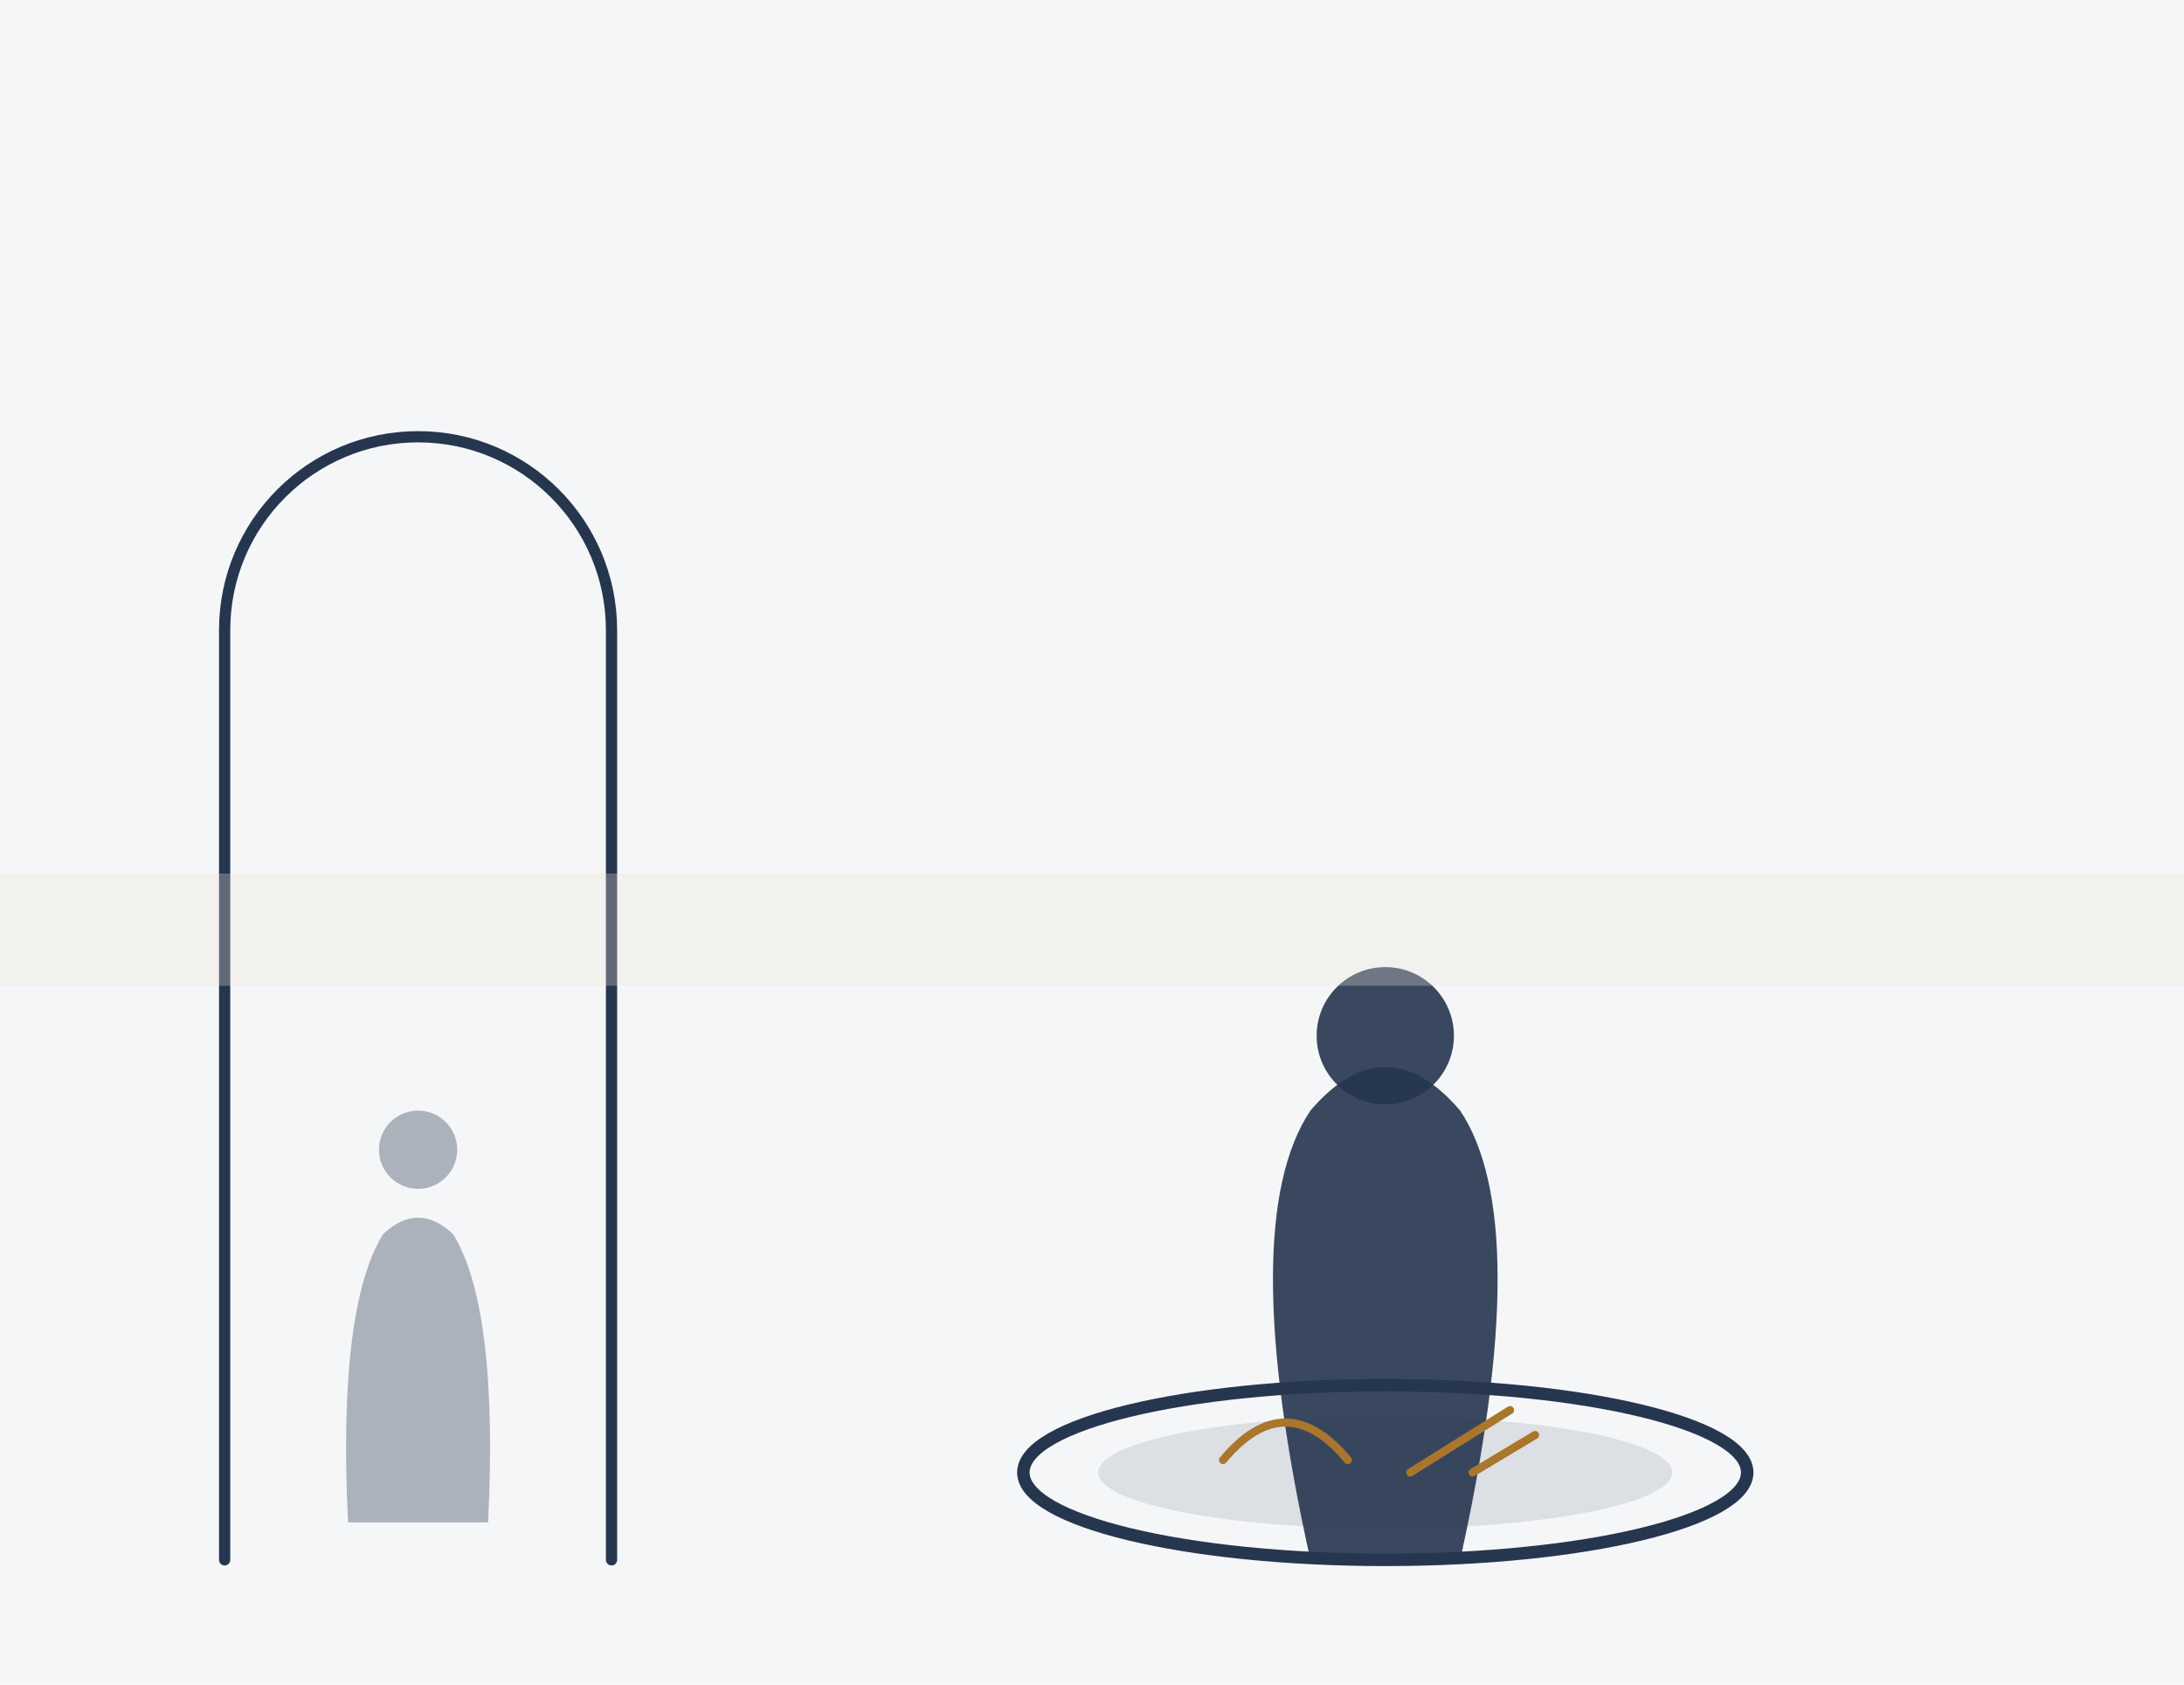
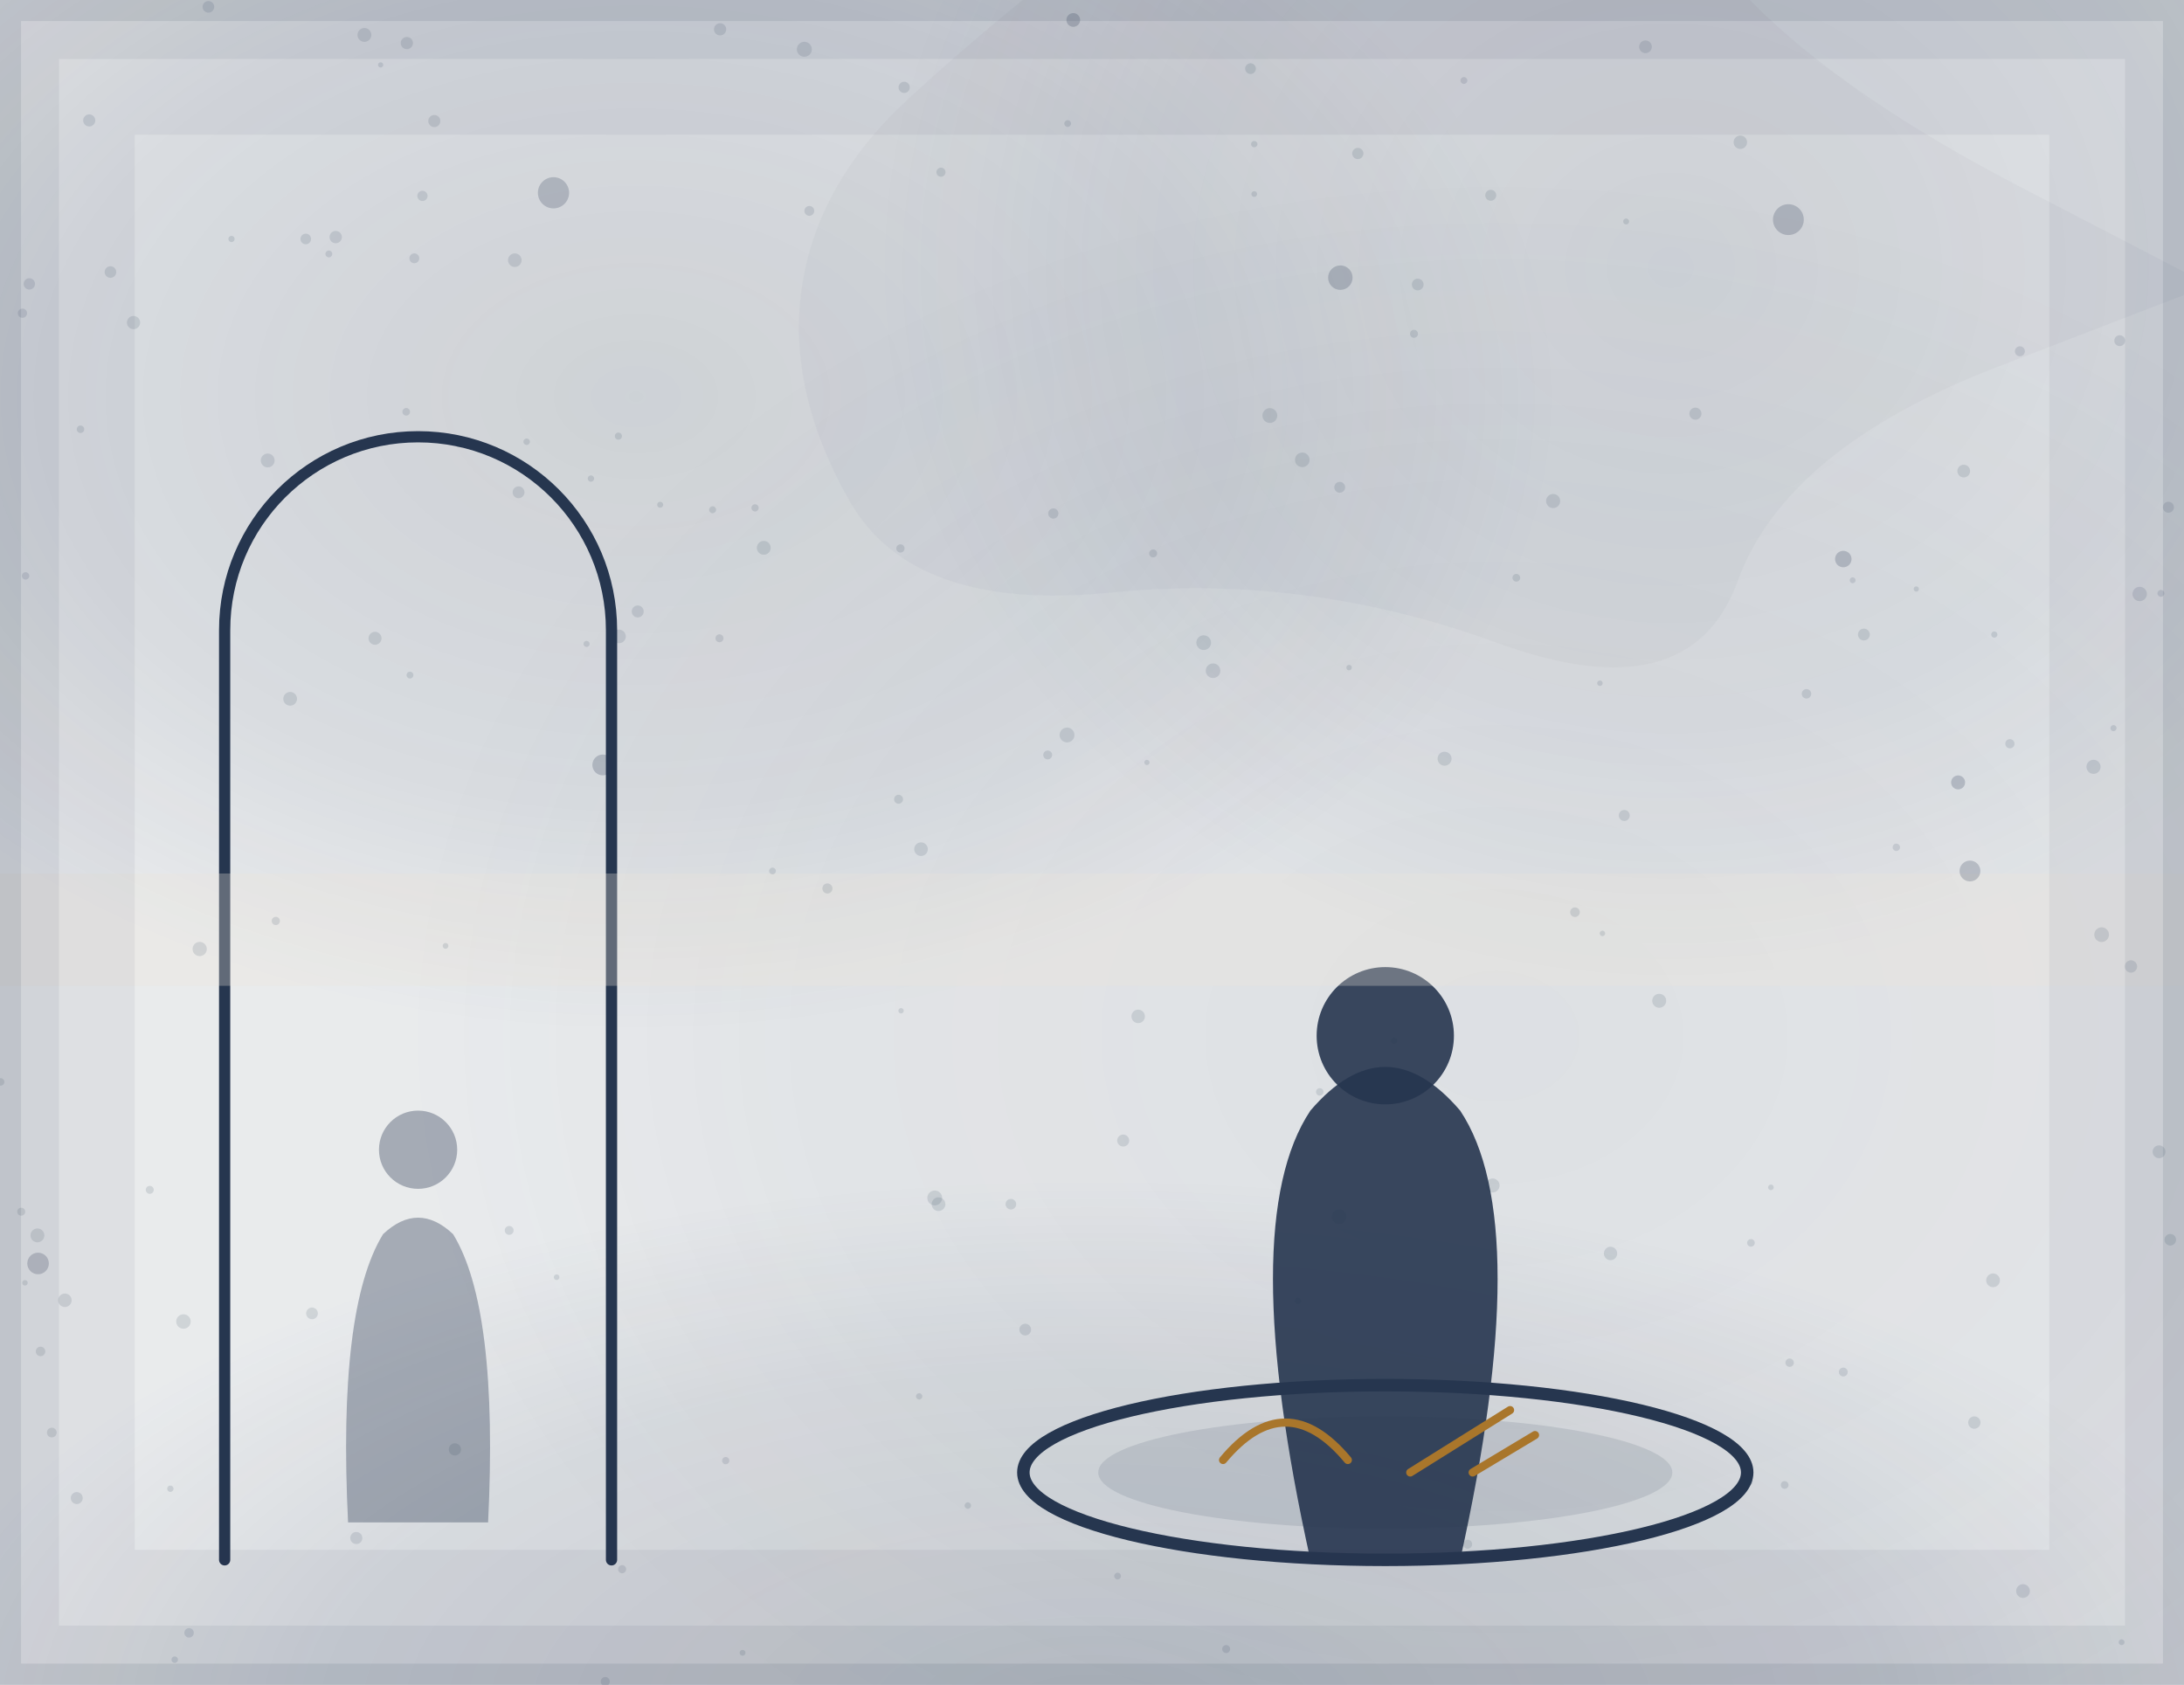
<svg xmlns="http://www.w3.org/2000/svg" viewBox="0 0 350 270">
+   <defs>
+     <radialGradient id="g301">
+       <stop offset="0" stop-color="#26364F" stop-opacity="0.14" />
+       <stop offset="0.65" stop-color="#26364F" stop-opacity="0.077" />
+       <stop offset="1" stop-color="#26364F" stop-opacity="0" />
+     </radialGradient>
+     <radialGradient id="g302">
+       <stop offset="0" stop-color="#26364F" stop-opacity="0.11" />
+       <stop offset="0.65" stop-color="#26364F" stop-opacity="0.061" />
+       <stop offset="1" stop-color="#26364F" stop-opacity="0" />
+     </radialGradient>
+     <radialGradient id="g303">
+       <stop offset="0" stop-color="#26364F" stop-opacity="0.16" />
+       <stop offset="0.65" stop-color="#26364F" stop-opacity="0.088" />
+       <stop offset="1" stop-color="#26364F" stop-opacity="0" />
+     </radialGradient>
+     <radialGradient id="g304">
+       <stop offset="0" stop-color="#26364F" stop-opacity="0.06" />
+       <stop offset="0.65" stop-color="#26364F" stop-opacity="0.033" />
+       <stop offset="1" stop-color="#26364F" stop-opacity="0" />
+     </radialGradient>
+   </defs>
+   <rect width="350" height="270" fill="#26364F" fill-opacity="0.060" />
+   <ellipse cx="102.083" cy="63.392" rx="147.0" ry="102.9" fill="url(#g301)" />
+   <ellipse cx="267.539" cy="43.27" rx="126.0" ry="113.4" fill="url(#g302)" />
+   <ellipse cx="175.0" cy="275.4" rx="192.5" ry="86.6" fill="url(#g303)" />
+   <ellipse cx="239.537" cy="166.239" rx="175.0" ry="140.0" fill="url(#g304)" />
+   <path d="M354.1 45.7 Q354.1 45.7 320.1 58.8 Q286.2 71.9 278.5 93.1 Q270.8 114.3 240.1 103.1 Q209.3 91.8 177.8 95.0 Q146.4 98.1 136.2 80.4 Q126.1 62.7 128.5 46.1 Q130.9 29.5 145.3 16.1 Q159.7 2.7 181.1 -13.5 Q202.5 -29.6 233.9 -22.5 Q265.3 -15.4 280.5 0.1 Q295.8 15.6 325.0 30.6 Z" fill="#26364F" fill-opacity="0.035" />
  <rect x="0" y="0" width="350" height="270" rx="0" fill="#26364F" fill-opacity="0.045" />
  <path d="M36 250 V101.0 A31.0 31.0 0 0 1 98 101.0 V250" fill="none" stroke="#26364F" stroke-width="1.8" stroke-linecap="round" stroke-linejoin="round" />
  <path d="M55.78 244 Q54.097 209.68 61.39 197.8 Q67 192.52 72.61 197.8 Q79.903 209.68 78.22 244 Z" fill="#26364F" fill-opacity="0.35" />
  <circle cx="67" cy="184.27" r="6.27" fill="#26364F" fill-opacity="0.35" />
  <path d="M210 250 Q198 196 210 178 Q222 164 234 178 Q246 196 234 250 Z" fill="#26364F" fill-opacity="0.9" />
  <circle cx="222" cy="166" r="11" fill="#26364F" fill-opacity="0.9" />
  <ellipse cx="222" cy="236" rx="58" ry="14" fill="none" stroke="#26364F" stroke-width="2" />
  <ellipse cx="222" cy="236" rx="46" ry="9" fill="#26364F" fill-opacity="0.12" />
  <path d="M196 234 q10 -12 20 0 M226 236 l16 -10 m-6 10 l10 -6" fill="none" stroke="#A9762B" stroke-width="1.3" stroke-linecap="round" stroke-linejoin="round" />
  <rect x="-4" y="140" width="358" height="18" rx="0" fill="#E9E4D8" fill-opacity="0.3" />
+   <circle cx="65.7" cy="108.2" r="0.55" fill="#26364F" fill-opacity="0.13" />
+   <circle cx="119.0" cy="264.9" r="0.47" fill="#26364F" fill-opacity="0.13" />
+   <circle cx="21.4" cy="51.7" r="1.06" fill="#26364F" fill-opacity="0.13" />
+   <circle cx="256.4" cy="109.5" r="0.44" fill="#26364F" fill-opacity="0.13" />
+   <circle cx="81.6" cy="197.2" r="0.71" fill="#26364F" fill-opacity="0.13" />
+   <circle cx="231.5" cy="121.6" r="1.12" fill="#26364F" fill-opacity="0.13" />
+   <circle cx="258.1" cy="200.9" r="1.07" fill="#26364F" fill-opacity="0.13" />
+   <circle cx="115.4" cy="4.7" r="0.98" fill="#26364F" fill-opacity="0.13" />
+   <circle cx="256.8" cy="149.6" r="0.44" fill="#26364F" fill-opacity="0.13" />
+   <circle cx="322.1" cy="119.2" r="0.74" fill="#26364F" fill-opacity="0.13" />
+   <circle cx="184.8" cy="88.7" r="0.64" fill="#26364F" fill-opacity="0.13" />
+   <circle cx="149.8" cy="192.0" r="1.19" fill="#26364F" fill-opacity="0.13" />
+   <circle cx="94.0" cy="103.2" r="0.49" fill="#26364F" fill-opacity="0.13" />
+   <circle cx="4.0" cy="205.6" r="0.44" fill="#26364F" fill-opacity="0.13" />
+   <circle cx="8.3" cy="229.6" r="0.78" fill="#26364F" fill-opacity="0.13" />
+   <circle cx="336.8" cy="149.8" r="1.18" fill="#26364F" fill-opacity="0.13" />
+   <circle cx="123.8" cy="139.6" r="0.54" fill="#26364F" fill-opacity="0.13" />
+   <circle cx="323.7" cy="56.3" r="0.80" fill="#26364F" fill-opacity="0.13" />
+   <circle cx="12.9" cy="68.8" r="0.60" fill="#26364F" fill-opacity="0.13" />
+   <circle cx="144.3" cy="87.9" r="0.66" fill="#26364F" fill-opacity="0.13" />
+   <circle cx="72.9" cy="232.3" r="0.98" fill="#26364F" fill-opacity="0.13" />
+   <circle cx="10.4" cy="208.4" r="1.08" fill="#26364F" fill-opacity="0.13" />
+   <circle cx="295.4" cy="219.9" r="0.71" fill="#26364F" fill-opacity="0.13" />
+   <circle cx="46.5" cy="112.0" r="1.10" fill="#26364F" fill-opacity="0.13" />
+   <circle cx="65.1" cy="66.0" r="0.61" fill="#26364F" fill-opacity="0.13" />
+   <circle cx="4.7" cy="45.5" r="0.91" fill="#26364F" fill-opacity="0.13" />
+   <circle cx="115.3" cy="102.3" r="0.64" fill="#26364F" fill-opacity="0.13" />
+   <circle cx="32.0" cy="152.1" r="1.14" fill="#26364F" fill-opacity="0.13" />
+   <circle cx="263.7" cy="7.5" r="1.02" fill="#26364F" fill-opacity="0.13" />
+   <circle cx="37.1" cy="38.3" r="0.50" fill="#26364F" fill-opacity="0.13" />
+   <circle cx="3.6" cy="50.2" r="0.74" fill="#26364F" fill-opacity="0.13" />
+   <circle cx="319.6" cy="101.7" r="0.50" fill="#26364F" fill-opacity="0.13" />
+   <circle cx="33.4" cy="1.1" r="0.93" fill="#26364F" fill-opacity="0.13" />
+   <circle cx="97.0" cy="269.5" r="0.73" fill="#26364F" fill-opacity="0.13" />
+   <circle cx="58.4" cy="5.6" r="1.11" fill="#26364F" fill-opacity="0.13" />
+   <circle cx="342.9" cy="95.2" r="1.15" fill="#26364F" fill-opacity="0.13" />
+   <circle cx="89.2" cy="204.7" r="0.45" fill="#26364F" fill-opacity="0.13" />
+   <circle cx="235.2" cy="247.5" r="0.72" fill="#26364F" fill-opacity="0.13" />
+   <circle cx="147.6" cy="136.1" r="1.09" fill="#26364F" fill-opacity="0.13" />
+   <circle cx="60.1" cy="102.3" r="1.04" fill="#26364F" fill-opacity="0.13" />
+   <circle cx="171.1" cy="19.8" r="0.54" fill="#26364F" fill-opacity="0.13" />
+   <circle cx="105.8" cy="80.9" r="0.48" fill="#26364F" fill-opacity="0.13" />
+   <circle cx="340.0" cy="263.2" r="0.47" fill="#26364F" fill-opacity="0.13" />
+   <circle cx="319.4" cy="205.2" r="1.10" fill="#26364F" fill-opacity="0.13" />
+   <circle cx="102.2" cy="98.0" r="0.96" fill="#26364F" fill-opacity="0.13" />
+   <circle cx="114.2" cy="81.7" r="0.56" fill="#26364F" fill-opacity="0.13" />
+   <circle cx="243.0" cy="92.6" r="0.62" fill="#26364F" fill-opacity="0.13" />
+   <circle cx="44.2" cy="147.6" r="0.66" fill="#26364F" fill-opacity="0.13" />
+   <circle cx="214.7" cy="78.1" r="0.87" fill="#26364F" fill-opacity="0.13" />
+   <circle cx="298.7" cy="101.7" r="0.95" fill="#26364F" fill-opacity="0.13" />
+   <circle cx="211.5" cy="175.0" r="0.60" fill="#26364F" fill-opacity="0.13" />
+   <circle cx="289.5" cy="111.2" r="0.76" fill="#26364F" fill-opacity="0.13" />
+   <circle cx="116.3" cy="234.1" r="0.58" fill="#26364F" fill-opacity="0.13" />
+   <circle cx="296.9" cy="93.0" r="0.47" fill="#26364F" fill-opacity="0.13" />
+   <circle cx="217.6" cy="24.6" r="0.90" fill="#26364F" fill-opacity="0.13" />
+   <circle cx="347.8" cy="198.7" r="0.93" fill="#26364F" fill-opacity="0.13" />
+   <circle cx="65.2" cy="6.9" r="0.98" fill="#26364F" fill-opacity="0.13" />
+   <circle cx="6.0" cy="198.0" r="1.11" fill="#26364F" fill-opacity="0.13" />
+   <circle cx="150.4" cy="193.0" r="1.10" fill="#26364F" fill-opacity="0.13" />
+   <circle cx="6.5" cy="216.6" r="0.76" fill="#26364F" fill-opacity="0.13" />
+   <circle cx="223.4" cy="166.8" r="0.50" fill="#26364F" fill-opacity="0.13" />
+   <circle cx="12.3" cy="240.1" r="0.96" fill="#26364F" fill-opacity="0.13" />
+   <circle cx="347.5" cy="81.3" r="0.88" fill="#26364F" fill-opacity="0.13" />
+   <circle cx="4.1" cy="92.3" r="0.59" fill="#26364F" fill-opacity="0.13" />
+   <circle cx="27.3" cy="238.6" r="0.51" fill="#26364F" fill-opacity="0.13" />
+   <circle cx="99.7" cy="251.5" r="0.65" fill="#26364F" fill-opacity="0.13" />
+   <circle cx="346.3" cy="95.1" r="0.55" fill="#26364F" fill-opacity="0.13" />
+   <circle cx="82.5" cy="41.7" r="1.09" fill="#26364F" fill-opacity="0.13" />
+   <circle cx="227.2" cy="45.6" r="0.94" fill="#26364F" fill-opacity="0.13" />
+   <circle cx="69.6" cy="19.4" r="0.97" fill="#26364F" fill-opacity="0.13" />
+   <circle cx="196.5" cy="264.3" r="0.64" fill="#26364F" fill-opacity="0.13" />
+   <circle cx="24.0" cy="190.7" r="0.64" fill="#26364F" fill-opacity="0.13" />
+   <circle cx="314.7" cy="75.5" r="1.02" fill="#26364F" fill-opacity="0.13" />
+   <circle cx="132.6" cy="142.4" r="0.81" fill="#26364F" fill-opacity="0.13" />
+   <circle cx="167.9" cy="121.0" r="0.71" fill="#26364F" fill-opacity="0.13" />
+   <circle cx="341.5" cy="154.9" r="0.99" fill="#26364F" fill-opacity="0.13" />
+   <circle cx="286.0" cy="238.0" r="0.62" fill="#26364F" fill-opacity="0.13" />
+   <circle cx="280.1" cy="237.4" r="0.80" fill="#26364F" fill-opacity="0.13" />
+   <circle cx="0.1" cy="173.4" r="0.60" fill="#26364F" fill-opacity="0.13" />
+   <circle cx="278.9" cy="22.8" r="1.08" fill="#26364F" fill-opacity="0.13" />
+   <circle cx="208.7" cy="73.7" r="1.17" fill="#26364F" fill-opacity="0.13" />
+   <circle cx="200.4" cy="11.0" r="0.86" fill="#26364F" fill-opacity="0.13" />
+   <circle cx="28.0" cy="266.0" r="0.52" fill="#26364F" fill-opacity="0.13" />
+   <circle cx="71.4" cy="151.6" r="0.46" fill="#26364F" fill-opacity="0.13" />
+   <circle cx="162.0" cy="193.0" r="0.85" fill="#26364F" fill-opacity="0.13" />
+   <circle cx="180.0" cy="182.8" r="0.96" fill="#26364F" fill-opacity="0.13" />
+   <circle cx="265.9" cy="160.4" r="1.12" fill="#26364F" fill-opacity="0.13" />
+   <circle cx="83.1" cy="78.9" r="0.95" fill="#26364F" fill-opacity="0.13" />
+   <circle cx="271.7" cy="66.3" r="0.97" fill="#26364F" fill-opacity="0.13" />
+   <circle cx="260.6" cy="35.5" r="0.48" fill="#26364F" fill-opacity="0.13" />
+   <circle cx="122.4" cy="87.8" r="1.11" fill="#26364F" fill-opacity="0.13" />
+   <circle cx="144.9" cy="14.0" r="0.90" fill="#26364F" fill-opacity="0.13" />
+   <circle cx="252.4" cy="146.2" r="0.77" fill="#26364F" fill-opacity="0.13" />
+   <circle cx="84.4" cy="70.8" r="0.52" fill="#26364F" fill-opacity="0.13" />
+   <circle cx="49.0" cy="38.3" r="0.85" fill="#26364F" fill-opacity="0.13" />
+   <circle cx="316.4" cy="228.0" r="0.99" fill="#26364F" fill-opacity="0.13" />
+   <circle cx="57.1" cy="246.5" r="0.97" fill="#26364F" fill-opacity="0.13" />
+   <circle cx="52.7" cy="40.7" r="0.55" fill="#26364F" fill-opacity="0.13" />
+   <circle cx="155.1" cy="241.3" r="0.52" fill="#26364F" fill-opacity="0.13" />
+   <circle cx="17.7" cy="43.6" r="0.93" fill="#26364F" fill-opacity="0.13" />
+   <circle cx="50.0" cy="210.5" r="0.94" fill="#26364F" fill-opacity="0.13" />
+   <circle cx="99.2" cy="102.0" r="1.09" fill="#26364F" fill-opacity="0.13" />
+   <circle cx="179.1" cy="252.6" r="0.54" fill="#26364F" fill-opacity="0.13" />
+   <circle cx="67.7" cy="31.4" r="0.82" fill="#26364F" fill-opacity="0.13" />
+   <circle cx="226.6" cy="53.5" r="0.64" fill="#26364F" fill-opacity="0.13" />
+   <circle cx="280.6" cy="199.2" r="0.61" fill="#26364F" fill-opacity="0.13" />
+   <circle cx="30.3" cy="261.7" r="0.76" fill="#26364F" fill-opacity="0.13" />
+   <circle cx="94.7" cy="76.7" r="0.51" fill="#26364F" fill-opacity="0.13" />
+   <circle cx="214.6" cy="195.0" r="1.17" fill="#26364F" fill-opacity="0.13" />
+   <circle cx="171.0" cy="117.8" r="1.19" fill="#26364F" fill-opacity="0.13" />
+   <circle cx="216.2" cy="107.0" r="0.44" fill="#26364F" fill-opacity="0.13" />
+   <circle cx="147.3" cy="223.8" r="0.51" fill="#26364F" fill-opacity="0.13" />
+   <circle cx="144.4" cy="162.0" r="0.43" fill="#26364F" fill-opacity="0.13" />
+   <circle cx="248.9" cy="80.3" r="1.13" fill="#26364F" fill-opacity="0.13" />
+   <circle cx="61.0" cy="10.4" r="0.42" fill="#26364F" fill-opacity="0.13" />
+   <circle cx="238.9" cy="31.3" r="0.88" fill="#26364F" fill-opacity="0.13" />
+   <circle cx="201.0" cy="31.1" r="0.46" fill="#26364F" fill-opacity="0.13" />
+   <circle cx="150.8" cy="27.6" r="0.73" fill="#26364F" fill-opacity="0.13" />
+   <circle cx="239.2" cy="190.0" r="1.12" fill="#26364F" fill-opacity="0.13" />
+   <circle cx="42.9" cy="73.8" r="1.11" fill="#26364F" fill-opacity="0.13" />
+   <circle cx="121.0" cy="81.4" r="0.58" fill="#26364F" fill-opacity="0.13" />
+   <circle cx="346.0" cy="184.6" r="1.03" fill="#26364F" fill-opacity="0.13" />
+   <circle cx="303.9" cy="135.8" r="0.59" fill="#26364F" fill-opacity="0.13" />
+   <circle cx="286.8" cy="218.4" r="0.67" fill="#26364F" fill-opacity="0.13" />
+   <circle cx="192.9" cy="103.0" r="1.18" fill="#26364F" fill-opacity="0.13" />
+   <circle cx="42.5" cy="82.7" r="0.54" fill="#26364F" fill-opacity="0.13" />
+   <circle cx="73.5" cy="71.1" r="0.58" fill="#26364F" fill-opacity="0.13" />
+   <circle cx="168.8" cy="82.3" r="0.82" fill="#26364F" fill-opacity="0.13" />
+   <circle cx="144.0" cy="128.1" r="0.72" fill="#26364F" fill-opacity="0.13" />
+   <circle cx="66.4" cy="41.4" r="0.79" fill="#26364F" fill-opacity="0.13" />
+   <circle cx="208.0" cy="208.5" r="0.51" fill="#26364F" fill-opacity="0.13" />
+   <circle cx="260.3" cy="130.7" r="0.88" fill="#26364F" fill-opacity="0.13" />
+   <circle cx="201.0" cy="23.1" r="0.51" fill="#26364F" fill-opacity="0.13" />
+   <circle cx="234.6" cy="12.9" r="0.55" fill="#26364F" fill-opacity="0.13" />
+   <circle cx="29.4" cy="211.8" r="1.16" fill="#26364F" fill-opacity="0.13" />
+   <circle cx="335.5" cy="122.9" r="1.13" fill="#26364F" fill-opacity="0.13" />
+   <circle cx="3.4" cy="194.2" r="0.64" fill="#26364F" fill-opacity="0.13" />
+   <circle cx="183.8" cy="122.2" r="0.42" fill="#26364F" fill-opacity="0.13" />
+   <circle cx="283.8" cy="190.3" r="0.45" fill="#26364F" fill-opacity="0.13" />
+   <circle cx="129.7" cy="33.8" r="0.79" fill="#26364F" fill-opacity="0.13" />
+   <circle cx="99.1" cy="69.9" r="0.57" fill="#26364F" fill-opacity="0.13" />
+   <circle cx="164.3" cy="213.1" r="0.94" fill="#26364F" fill-opacity="0.13" />
+   <circle cx="128.9" cy="7.9" r="1.20" fill="#26364F" fill-opacity="0.13" />
+   <circle cx="339.7" cy="54.6" r="0.87" fill="#26364F" fill-opacity="0.13" />
+   <circle cx="53.8" cy="38.0" r="0.99" fill="#26364F" fill-opacity="0.13" />
+   <circle cx="307.1" cy="94.4" r="0.42" fill="#26364F" fill-opacity="0.13" />
+   <circle cx="194.4" cy="107.5" r="1.17" fill="#26364F" fill-opacity="0.13" />
+   <circle cx="14.3" cy="19.3" r="0.97" fill="#26364F" fill-opacity="0.13" />
+   <circle cx="182.4" cy="162.9" r="1.08" fill="#26364F" fill-opacity="0.13" />
+   <circle cx="338.7" cy="116.7" r="0.49" fill="#26364F" fill-opacity="0.13" />
+   <circle cx="324.2" cy="255.0" r="1.10" fill="#26364F" fill-opacity="0.13" />
+   <circle cx="203.5" cy="66.6" r="1.19" fill="#26364F" fill-opacity="0.13" />
+   <circle cx="286.6" cy="35.2" r="2.47" fill="#26364F" fill-opacity="0.22" />
+   <circle cx="313.8" cy="125.4" r="1.12" fill="#26364F" fill-opacity="0.22" />
+   <circle cx="96.6" cy="122.6" r="1.67" fill="#26364F" fill-opacity="0.22" />
+   <circle cx="6.1" cy="202.5" r="1.73" fill="#26364F" fill-opacity="0.22" />
+   <circle cx="295.4" cy="89.6" r="1.32" fill="#26364F" fill-opacity="0.22" />
+   <circle cx="88.7" cy="30.9" r="2.50" fill="#26364F" fill-opacity="0.22" />
+   <circle cx="172.0" cy="3.2" r="1.10" fill="#26364F" fill-opacity="0.22" />
+   <circle cx="214.8" cy="44.5" r="1.96" fill="#26364F" fill-opacity="0.22" />
+   <circle cx="315.7" cy="139.6" r="1.67" fill="#26364F" fill-opacity="0.22" />
+   <rect x="0" y="0" width="350" height="270" fill="none" stroke="#26364F" stroke-width="43.2" stroke-opacity="0.055" />
+   <rect x="0" y="0" width="350" height="270" fill="none" stroke="#26364F" stroke-width="18.9" stroke-opacity="0.07" />
+   <rect x="0" y="0" width="350" height="270" fill="none" stroke="#26364F" stroke-width="6.75" stroke-opacity="0.10" />
</svg>
